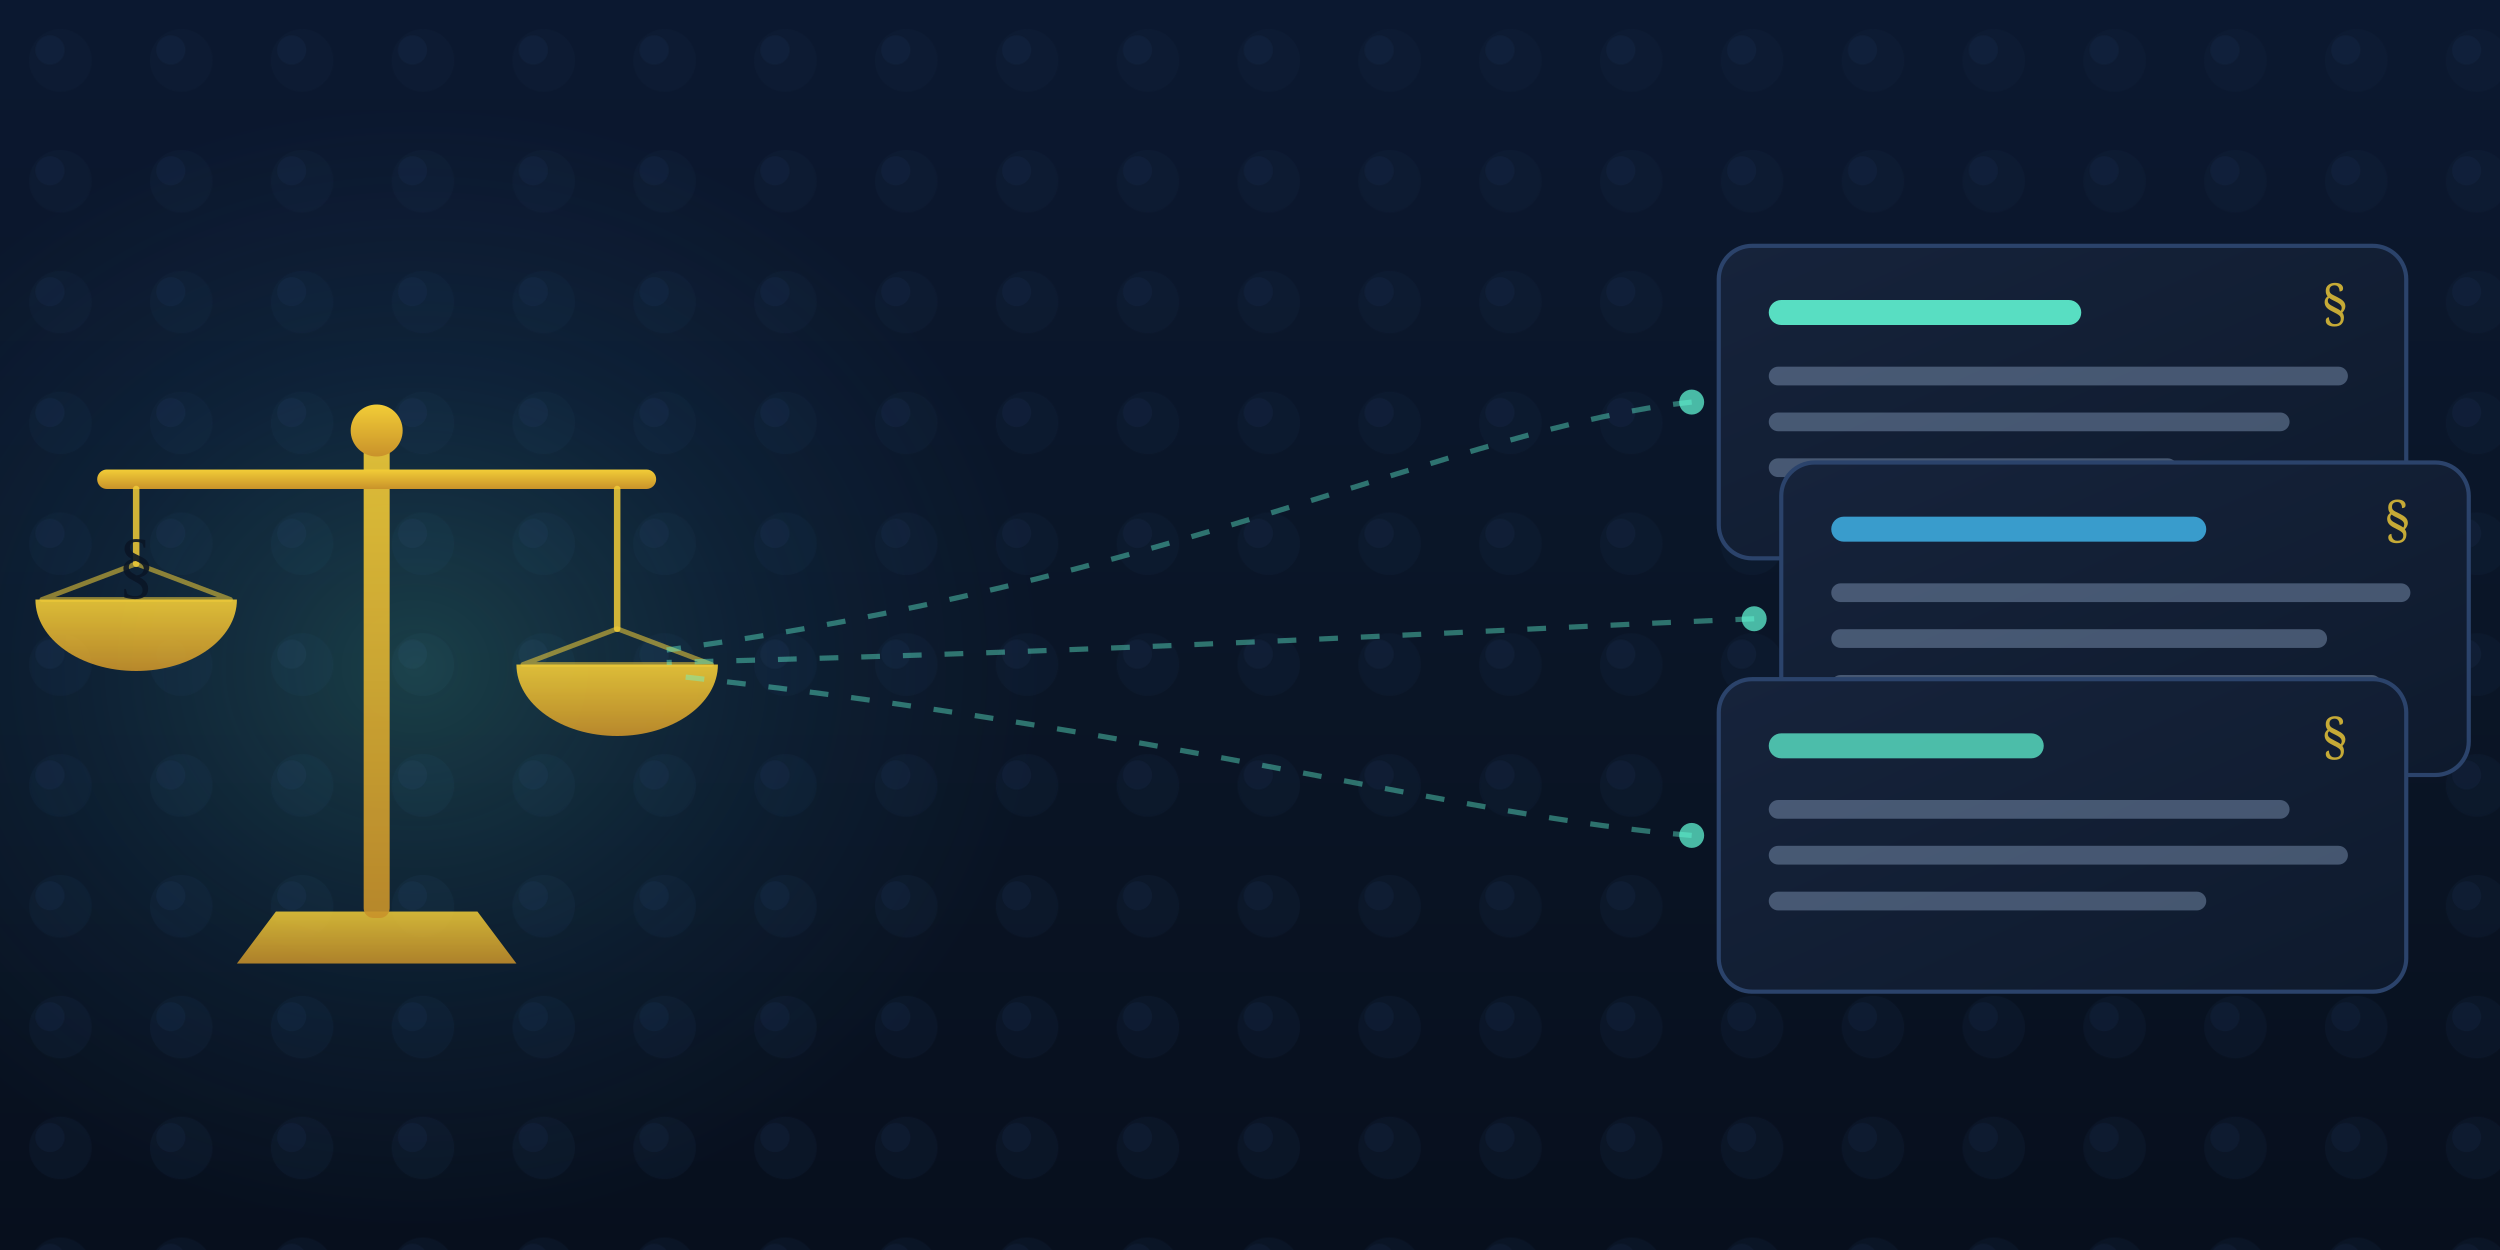
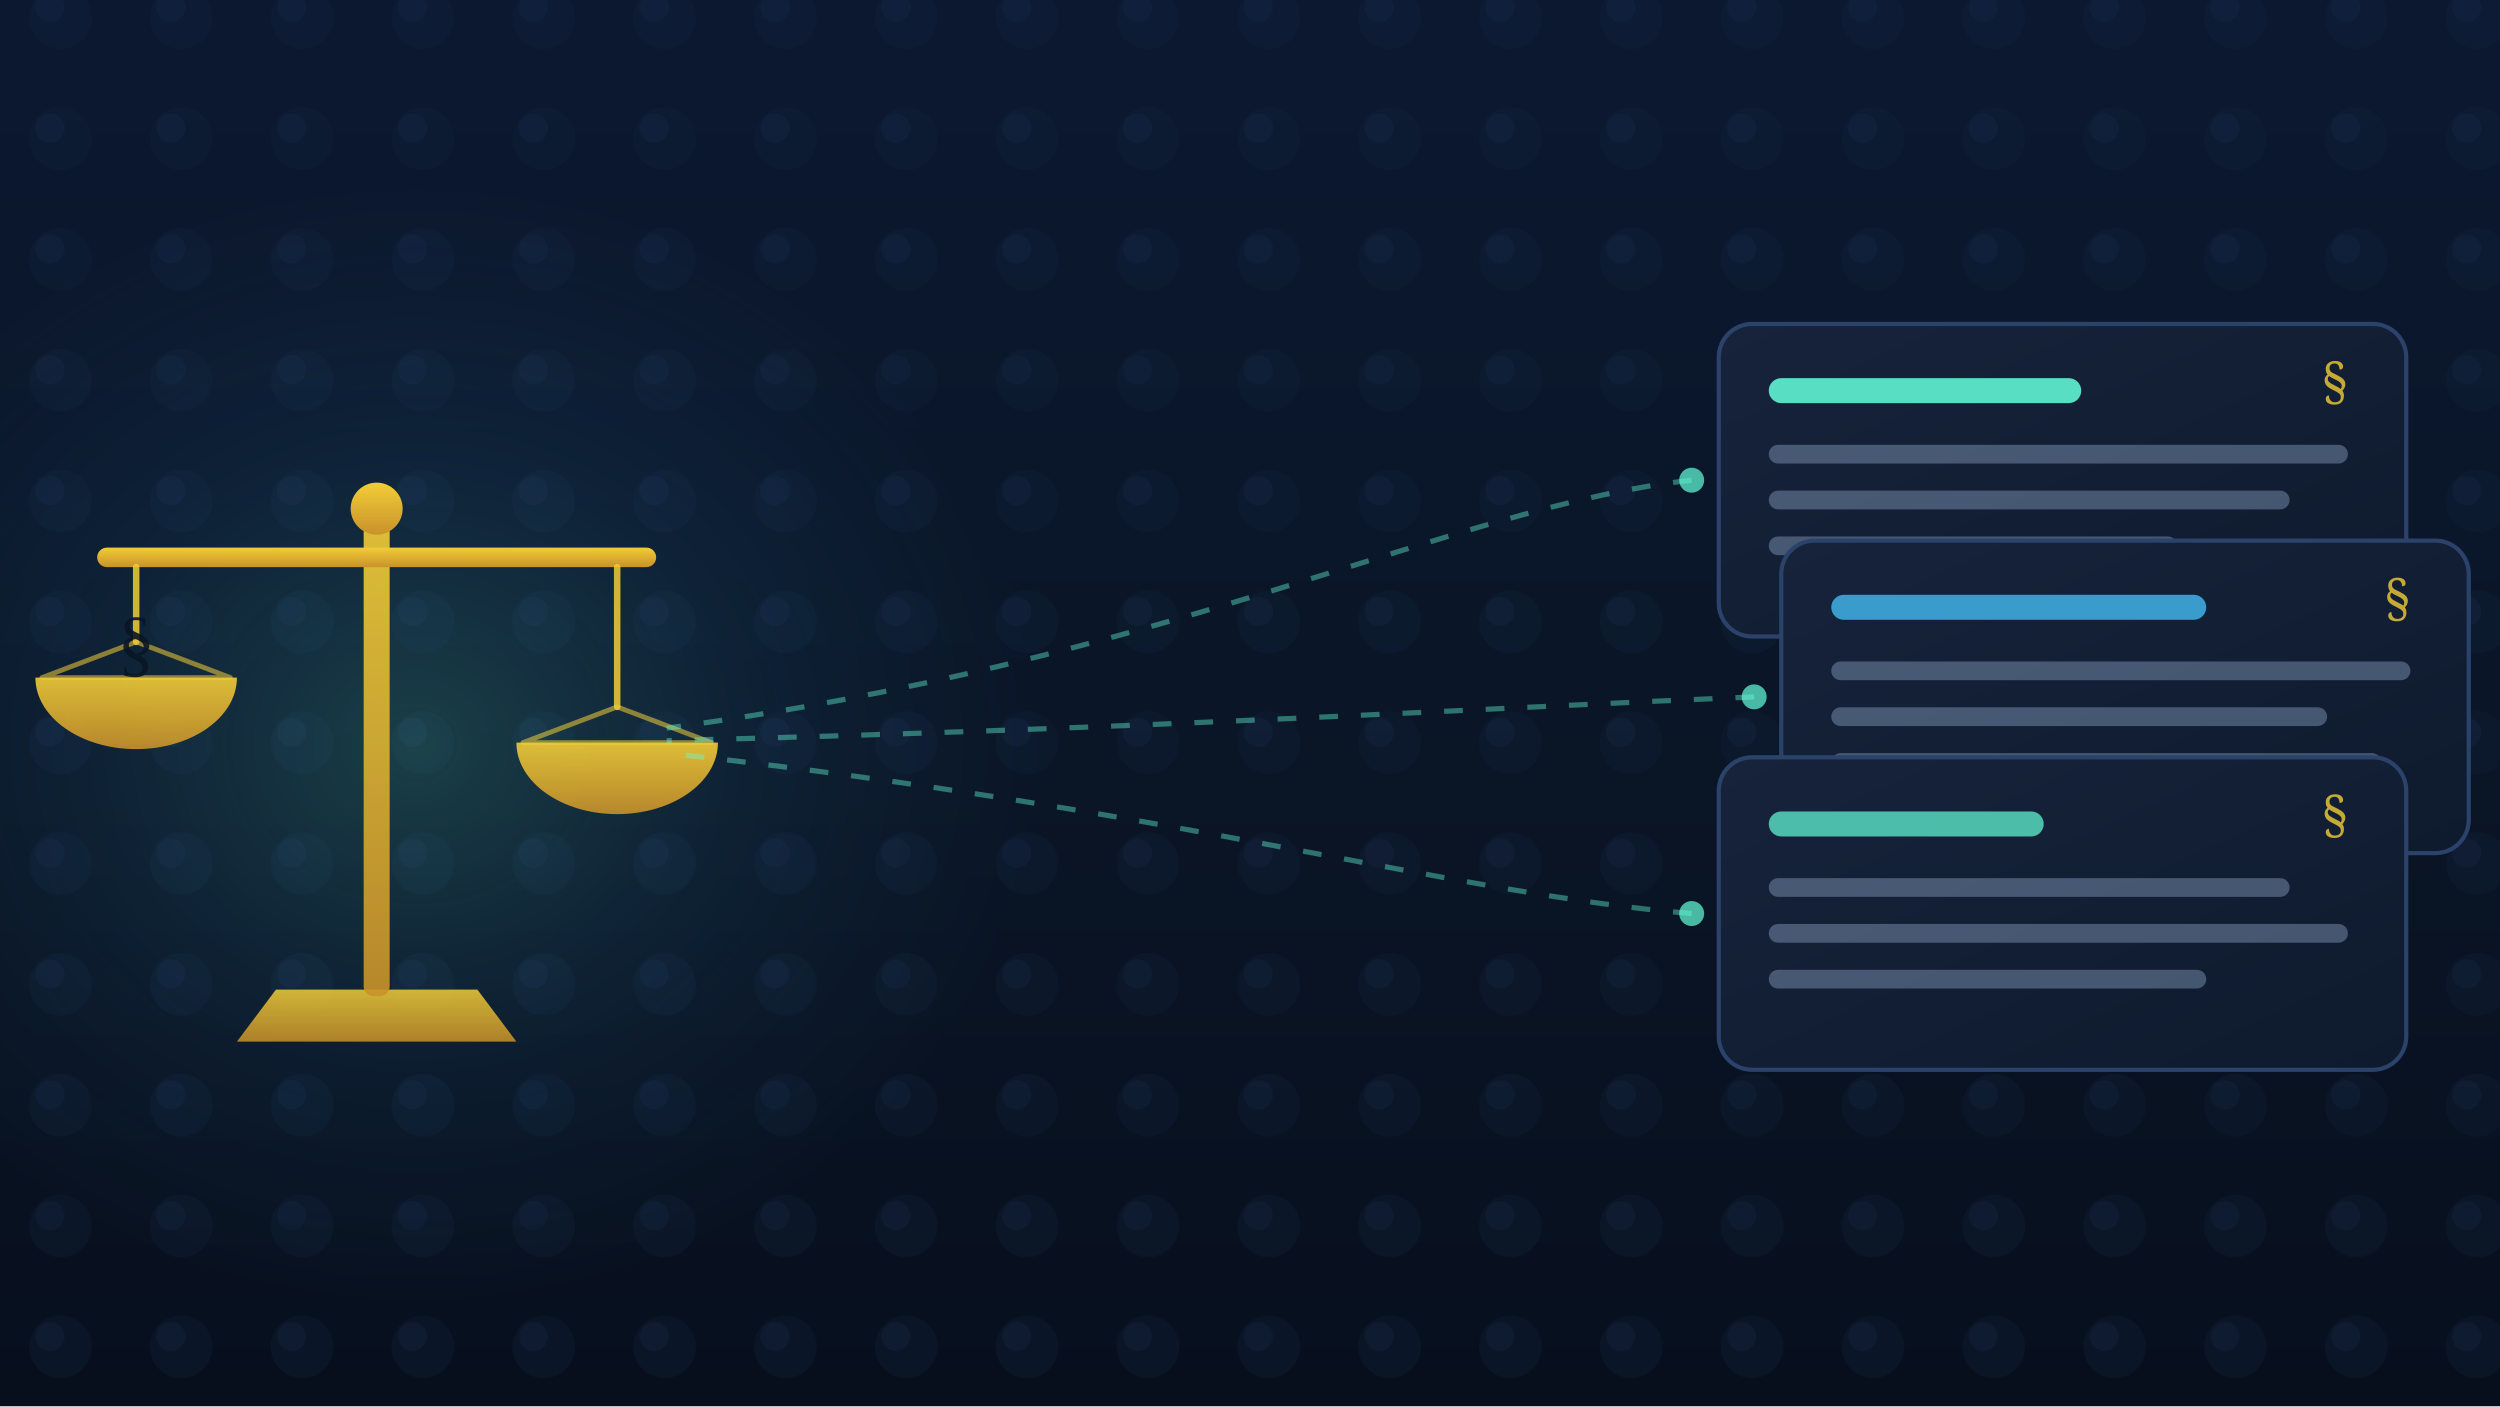
- <svg xmlns="http://www.w3.org/2000/svg" viewBox="0 0 1200 600" width="1200" height="600" role="img" aria-label="JurisGPT — citation-grounded legal research assistant">
+ <svg xmlns="http://www.w3.org/2000/svg" viewBox="0 -37.5 1200 675" width="1200" height="675" role="img" aria-label="JurisGPT — citation-grounded legal research assistant">
  <defs>
    <linearGradient id="bg" x1="0" y1="0" x2="0" y2="1">
      <stop offset="0%" stop-color="#0b1830" />
      <stop offset="55%" stop-color="#0a1526" />
      <stop offset="100%" stop-color="#070f1d" />
    </linearGradient>
    <radialGradient id="halo" cx="50%" cy="50%" r="50%">
      <stop offset="0%" stop-color="#64ffda" stop-opacity="0.18" />
      <stop offset="60%" stop-color="#3fb1e6" stop-opacity="0.06" />
      <stop offset="100%" stop-color="#3fb1e6" stop-opacity="0" />
    </radialGradient>
    <linearGradient id="brass" x1="0" y1="0" x2="0" y2="1">
      <stop offset="0%" stop-color="#f2cd37" />
      <stop offset="100%" stop-color="#c9922a" />
    </linearGradient>
    <linearGradient id="card" x1="0" y1="0" x2="1" y2="1">
      <stop offset="0%" stop-color="#16233b" />
      <stop offset="100%" stop-color="#0e1a2d" />
    </linearGradient>
    <pattern id="studs" width="58" height="58" patternUnits="userSpaceOnUse">
      <circle cx="29" cy="29" r="15" fill="#12233d" opacity="0.55" />
      <circle cx="24" cy="24" r="7" fill="#22406b" opacity="0.30" />
    </pattern>
  </defs>
-   <rect width="1200" height="600" fill="url(#bg)" />
-   <rect width="1200" height="600" fill="url(#studs)" opacity="0.5" />
+   <rect y="-37.5" width="1200" height="675" fill="url(#bg)" />
+   <rect y="-37.5" width="1200" height="675" fill="url(#studs)" opacity="0.5" />
  <ellipse cx="200" cy="320" rx="300" ry="270" fill="url(#halo)" />
  <g transform="translate(-100 60) scale(0.78)" stroke-linecap="round" stroke-linejoin="round">
    <path d="M298 484 h124 l24 32 h-172 z" fill="url(#brass)" opacity="0.85" />
    <rect x="352" y="196" width="16" height="292" rx="6" fill="url(#brass)" opacity="0.9" />
    <circle cx="360" cy="188" r="16" fill="url(#brass)" />
    <rect x="188" y="212" width="344" height="12" rx="6" fill="url(#brass)" />
    <path d="M212 224 v46" stroke="#f2cd37" stroke-width="4" opacity="0.85" fill="none" />
    <path d="M212 270 l-58 22 h116 z" fill="none" stroke="#f2cd37" stroke-width="3" opacity="0.55" />
    <path d="M150 292 a62 44 0 0 0 124 0 z" fill="url(#brass)" opacity="0.9" />
    <text x="212" y="286" font-family="Georgia, 'Times New Roman', serif" font-size="46" fill="#0a1526" text-anchor="middle" opacity="0.9">§</text>
    <path d="M508 224 v86" stroke="#f2cd37" stroke-width="4" opacity="0.85" fill="none" />
    <path d="M508 310 l-58 22 h116 z" fill="none" stroke="#f2cd37" stroke-width="3" opacity="0.55" />
    <path d="M446 332 a62 44 0 0 0 124 0 z" fill="url(#brass)" opacity="0.9" />
  </g>
  <g stroke="#64ffda" stroke-width="2.5" fill="none" opacity="0.4" stroke-dasharray="9 11">
    <path d="M812 193 C 700 205, 560 280, 320 312" />
    <path d="M842 297 C 720 302, 560 312, 320 318" />
    <path d="M812 401 C 700 392, 560 350, 320 324" />
  </g>
  <g fill="#64ffda" opacity="0.7">
    <circle cx="812" cy="193" r="6" />
    <circle cx="842" cy="297" r="6" />
    <circle cx="812" cy="401" r="6" />
  </g>
  <g>
    <g transform="translate(825 118)">
      <rect width="330" height="150" rx="16" fill="url(#card)" stroke="#2b436b" stroke-width="2" />
      <rect x="24" y="26" width="150" height="12" rx="6" fill="#64ffda" opacity="0.85" />
      <rect x="24" y="58" width="278" height="9" rx="4.5" fill="#8ea6c8" opacity="0.42" />
      <rect x="24" y="80" width="250" height="9" rx="4.5" fill="#8ea6c8" opacity="0.42" />
      <rect x="24" y="102" width="196" height="9" rx="4.5" fill="#8ea6c8" opacity="0.42" />
      <text x="302" y="36" font-family="Georgia, serif" font-size="24" fill="#f2cd37" text-anchor="end" opacity="0.8">§</text>
    </g>
    <g transform="translate(855 222)">
      <rect width="330" height="150" rx="16" fill="url(#card)" stroke="#2b436b" stroke-width="2" />
      <rect x="24" y="26" width="180" height="12" rx="6" fill="#3fb1e6" opacity="0.85" />
      <rect x="24" y="58" width="278" height="9" rx="4.5" fill="#8ea6c8" opacity="0.42" />
      <rect x="24" y="80" width="238" height="9" rx="4.5" fill="#8ea6c8" opacity="0.42" />
      <rect x="24" y="102" width="264" height="9" rx="4.5" fill="#8ea6c8" opacity="0.42" />
      <text x="302" y="36" font-family="Georgia, serif" font-size="24" fill="#f2cd37" text-anchor="end" opacity="0.8">§</text>
    </g>
    <g transform="translate(825 326)">
      <rect width="330" height="150" rx="16" fill="url(#card)" stroke="#2b436b" stroke-width="2" />
      <rect x="24" y="26" width="132" height="12" rx="6" fill="#64ffda" opacity="0.7" />
      <rect x="24" y="58" width="250" height="9" rx="4.5" fill="#8ea6c8" opacity="0.42" />
      <rect x="24" y="80" width="278" height="9" rx="4.5" fill="#8ea6c8" opacity="0.42" />
      <rect x="24" y="102" width="210" height="9" rx="4.5" fill="#8ea6c8" opacity="0.42" />
      <text x="302" y="36" font-family="Georgia, serif" font-size="24" fill="#f2cd37" text-anchor="end" opacity="0.8">§</text>
    </g>
  </g>
</svg>
